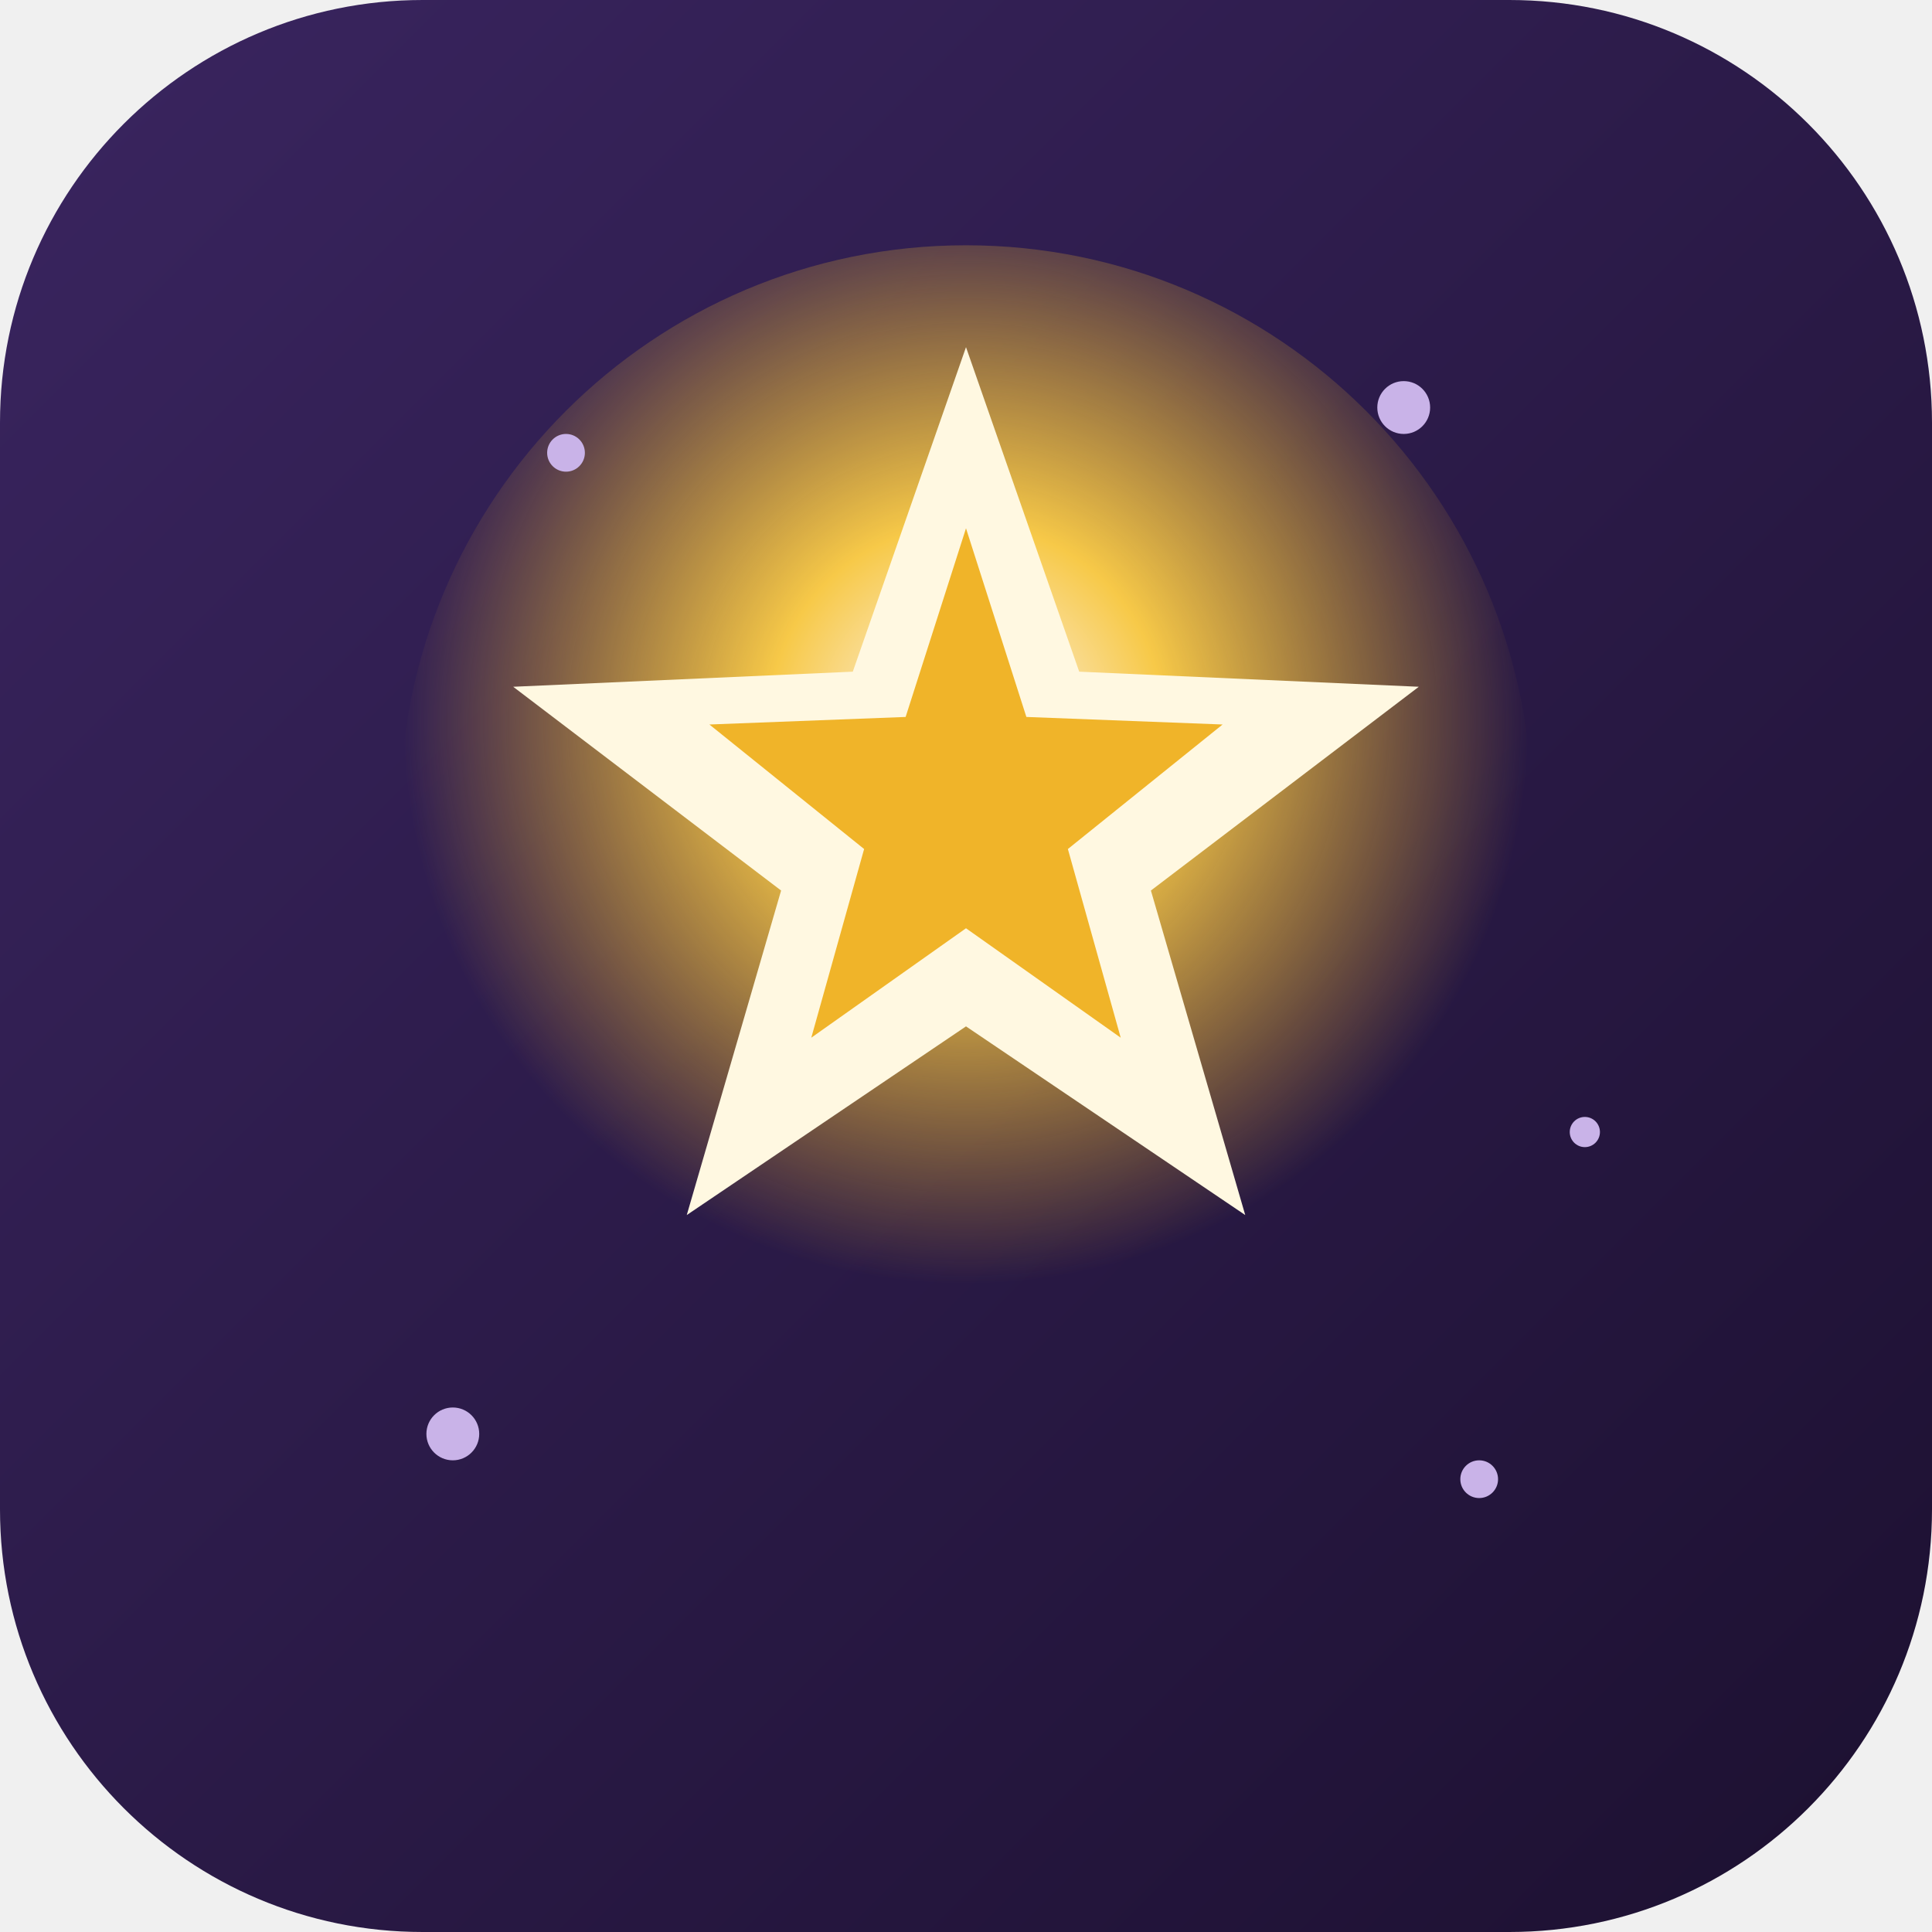
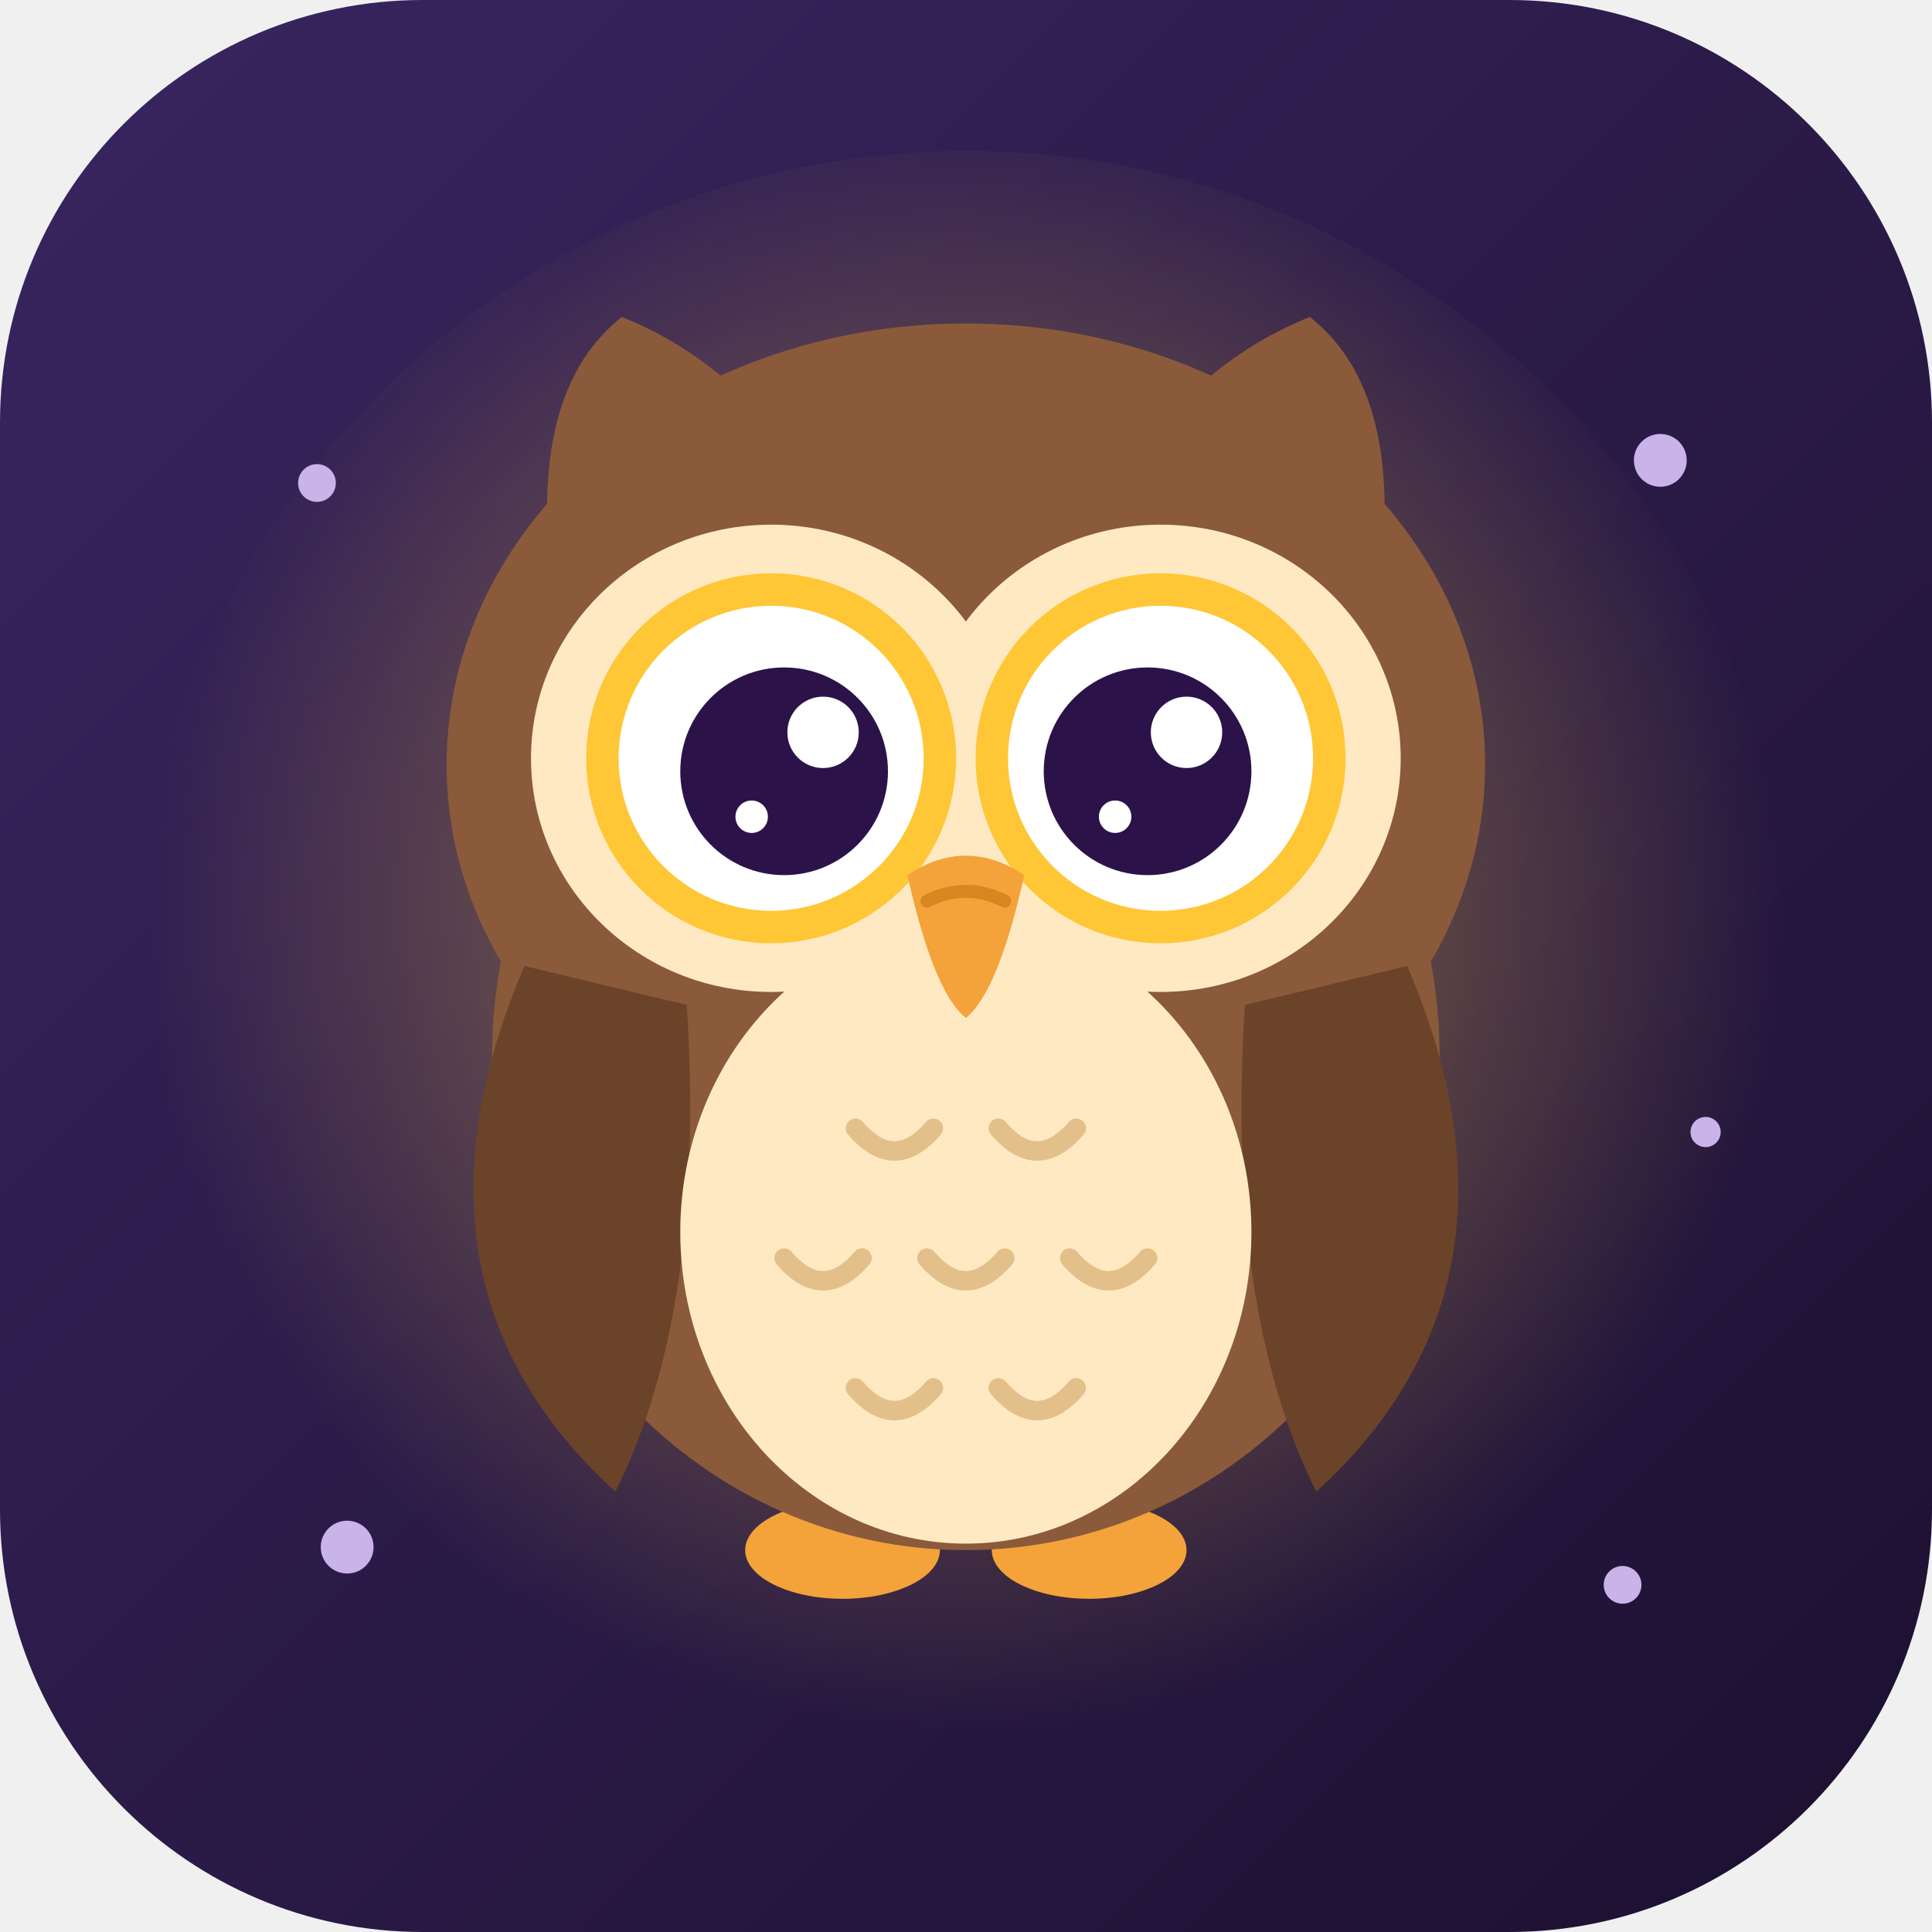
<svg xmlns="http://www.w3.org/2000/svg" viewBox="0 0 512 512" width="512" height="512">
  <defs>
    <linearGradient id="bg" x1="0" y1="0" x2="1" y2="1">
      <stop offset="0%" stop-color="#3a2560" />
      <stop offset="100%" stop-color="#1c1030" />
    </linearGradient>
-     <radialGradient id="glow" cx="50%" cy="42%" r="50%">
-       <stop offset="0%" stop-color="#fdf7ff" />
-       <stop offset="35%" stop-color="#f7c948" />
-       <stop offset="100%" stop-color="#f0b429" stop-opacity="0" />
+     <radialGradient id="glow" cx="50%" cy="46%" r="50%">
+       <stop offset="0%" stop-color="#f7c948" stop-opacity="0.55" />
+       <stop offset="100%" stop-color="#f7c948" stop-opacity="0" />
    </radialGradient>
  </defs>
  <rect width="512" height="512" rx="112" fill="url(#bg)" />
-   <circle cx="256" cy="215" r="150" fill="url(#glow)" />
-   <path d="M256 92 L286 178 L376 182 L305 236 L330 322 L256 272 L182 322 L207 236 L136 182 L226 178 Z" fill="#fff8e1" />
-   <path d="M256 140 L272 190 L324 192 L283 225 L297 275 L256 246 L215 275 L229 225 L188 192 L240 190 Z" fill="#f0b429" />
+   <circle cx="256" cy="260" r="220" fill="url(#glow)" />
  <g fill="#c9b3e8">
-     <circle cx="120" cy="380" r="7" />
-     <circle cx="392" cy="392" r="5" />
-     <circle cx="150" cy="120" r="5" />
-     <circle cx="372" cy="108" r="7" />
-     <circle cx="420" cy="300" r="4" />
+     <circle cx="92" cy="410" r="7" />
+     <circle cx="430" cy="420" r="5" />
+     <circle cx="84" cy="128" r="5" />
+     <circle cx="440" cy="122" r="7" />
+     <circle cx="452" cy="300" r="4" />
+   </g>
+   <g transform="translate(35.8 6.6) scale(0.86)">
+     <g id="owl">
+       <g fill="#f4a23a">
+         <ellipse cx="218" cy="470" rx="30" ry="15" />
+         <ellipse cx="294" cy="470" rx="30" ry="15" />
+       </g>
+       <path d="M128 168 Q122 112 150 90 Q190 106 214 150 Z" fill="#8a5a3b" />
+       <path d="M384 168 Q390 112 362 90 Q322 106 298 150 Z" fill="#8a5a3b" />
+       <ellipse cx="256" cy="318" rx="146" ry="152" fill="#8a5a3b" />
+       <ellipse cx="256" cy="228" rx="160" ry="136" fill="#8a5a3b" />
+       <path d="M120 290 Q78 388 148 452 Q176 396 170 302 Z" fill="#6b4329" />
+       <path d="M392 290 Q434 388 364 452 Q336 396 342 302 Z" fill="#6b4329" />
+       <ellipse cx="256" cy="372" rx="88" ry="96" fill="#ffe9c2" />
+       <g fill="none" stroke="#e3c08a" stroke-width="6" stroke-linecap="round">
+         <path d="M222 340 q12 14 24 0" />
+         <path d="M266 340 q12 14 24 0" />
+         <path d="M200 380 q12 14 24 0" />
+         <path d="M244 380 q12 14 24 0" />
+         <path d="M288 380 q12 14 24 0" />
+         <path d="M222 420 q12 14 24 0" />
+         <path d="M266 420 q12 14 24 0" />
+       </g>
+       <ellipse cx="196" cy="226" rx="74" ry="72" fill="#ffe9c2" />
+       <ellipse cx="316" cy="226" rx="74" ry="72" fill="#ffe9c2" />
+       <circle cx="196" cy="226" r="52" fill="#ffffff" stroke="#ffc635" stroke-width="10" />
+       <circle cx="316" cy="226" r="52" fill="#ffffff" stroke="#ffc635" stroke-width="10" />
+       <circle cx="200" cy="230" r="32" fill="#2b1349" />
+       <circle cx="312" cy="230" r="32" fill="#2b1349" />
+       <circle cx="212" cy="218" r="11" fill="#ffffff" />
+       <circle cx="324" cy="218" r="11" fill="#ffffff" />
+       <circle cx="190" cy="244" r="5" fill="#ffffff" />
+       <circle cx="302" cy="244" r="5" fill="#ffffff" />
+       <path d="M238 262 Q256 250 274 262 Q266 298 256 306 Q246 298 238 262 Z" fill="#f4a23a" />
+       <path d="M244 270 Q256 264 268 270" fill="none" stroke="#d88620" stroke-width="4" stroke-linecap="round" />
+     </g>
  </g>
</svg>
